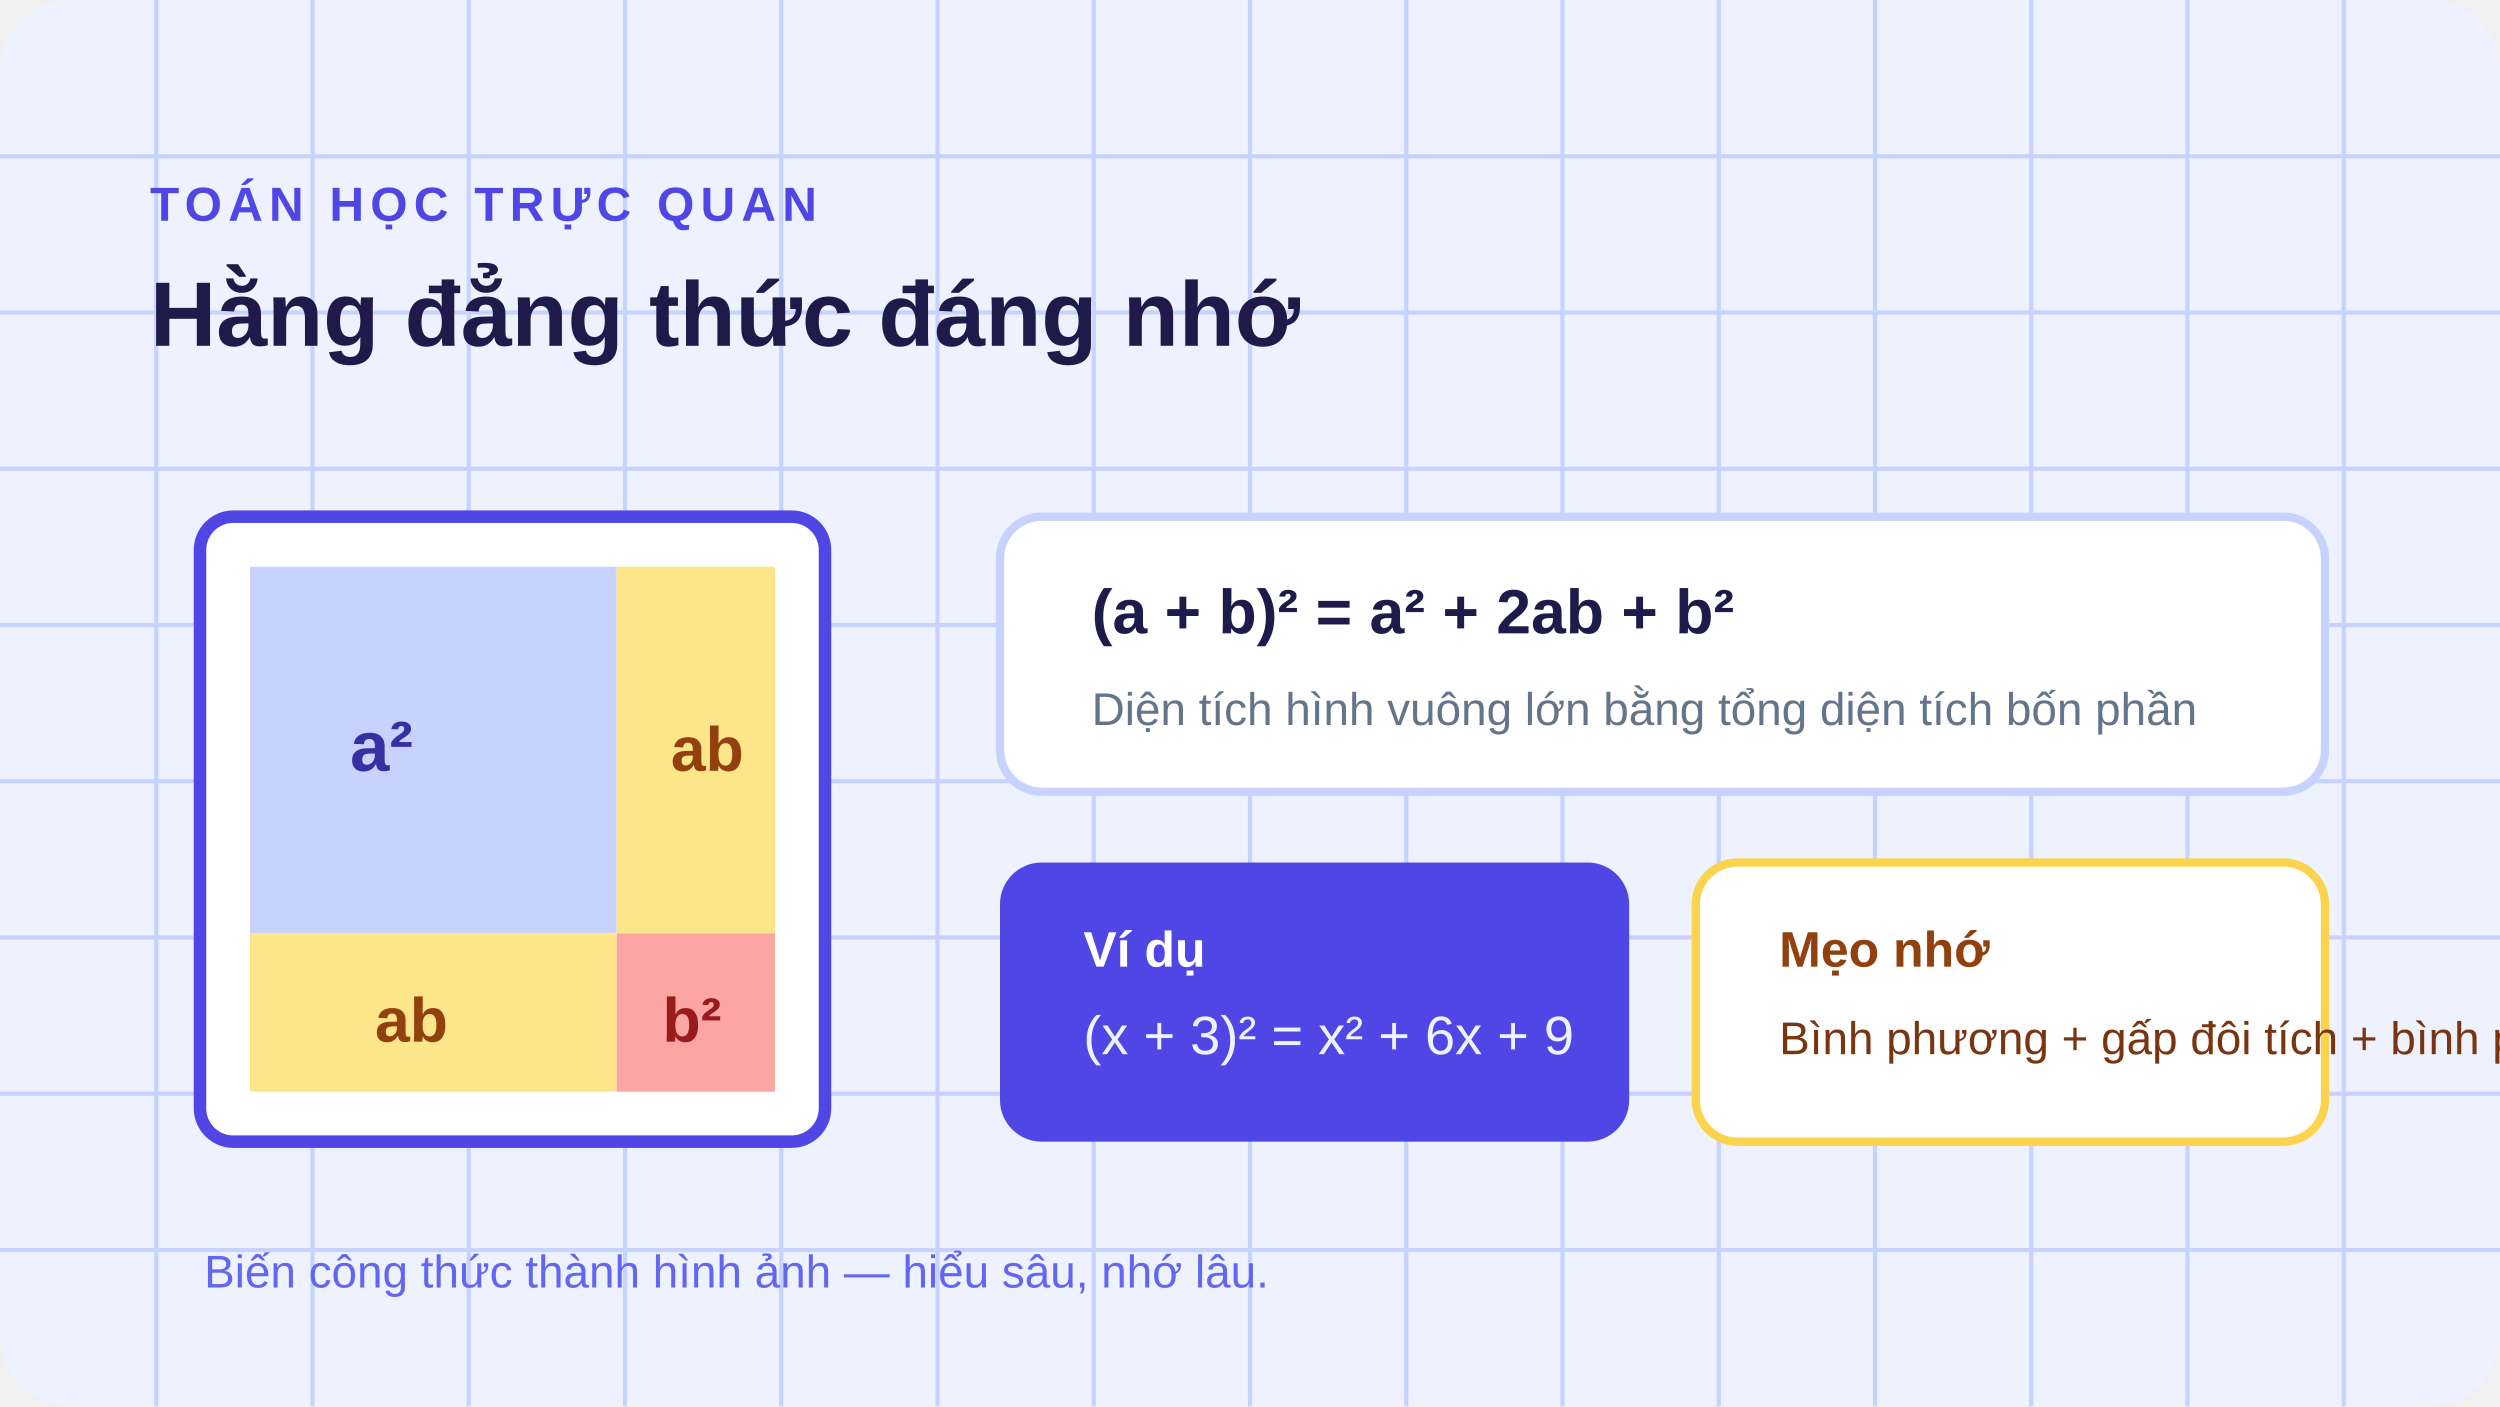
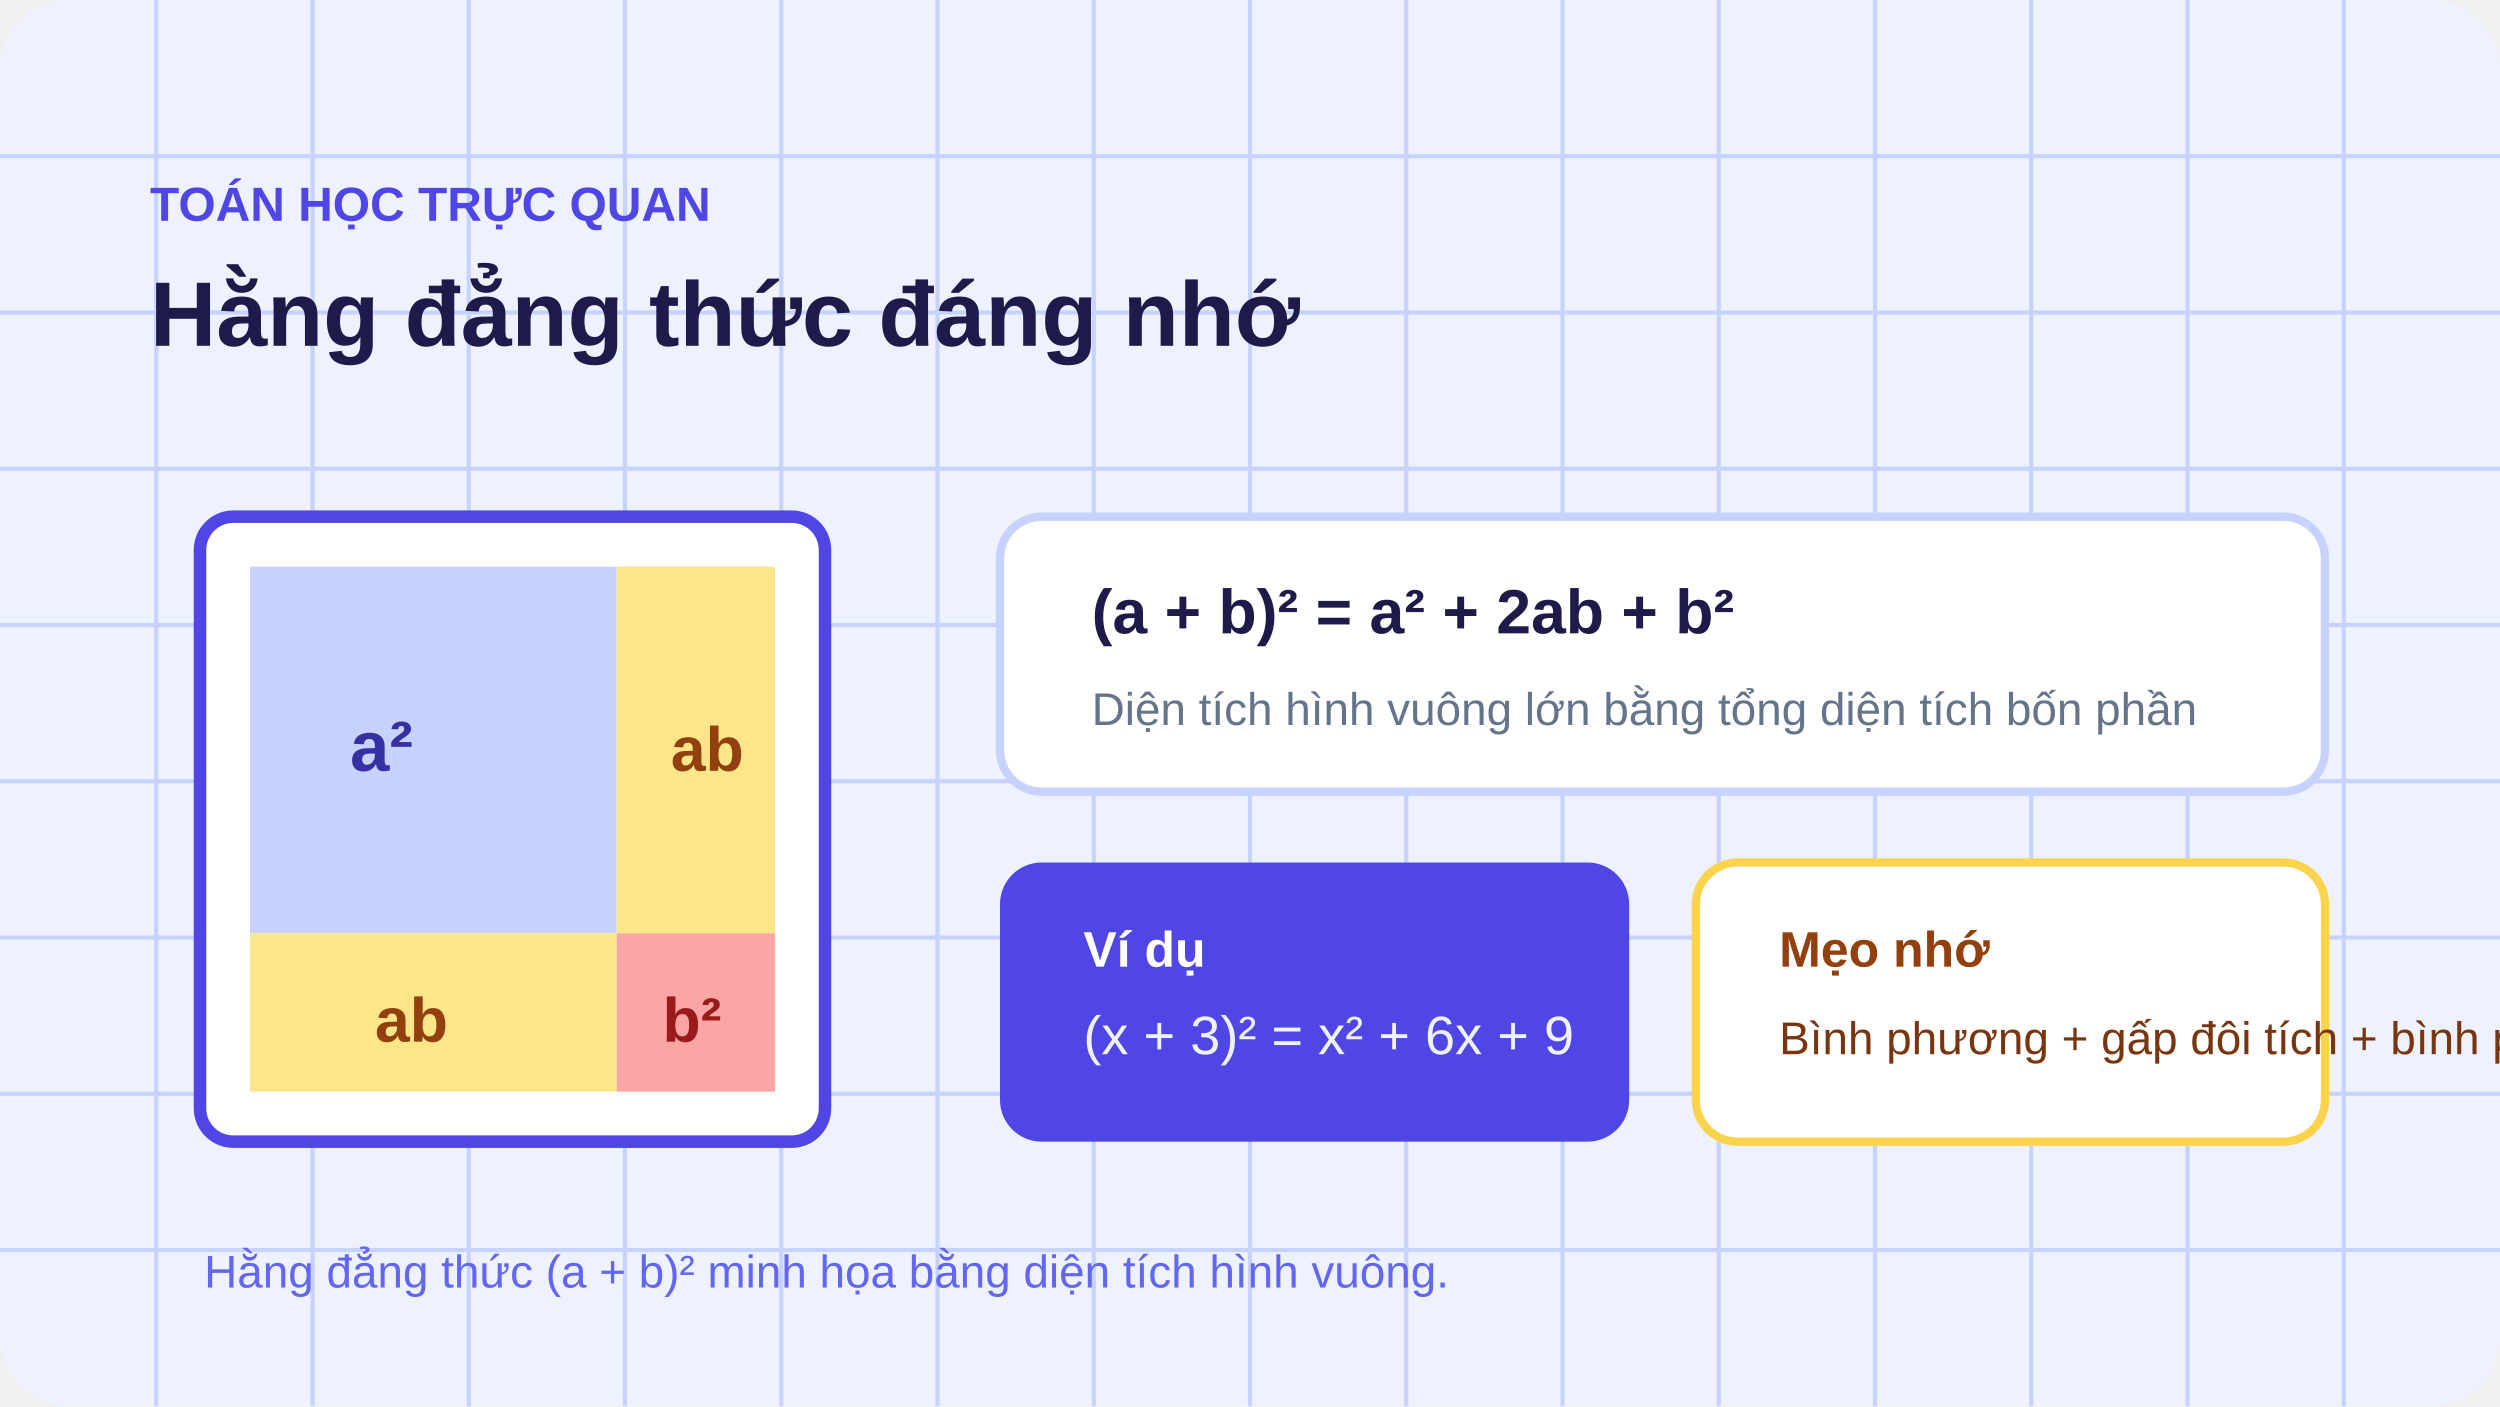
<svg xmlns="http://www.w3.org/2000/svg" viewBox="0 0 1200 675" role="img" aria-label="Minh họa hằng đẳng thức đáng nhớ bằng hình vuông">
  <rect width="1200" height="675" rx="34" fill="#eef2ff" />
  <g stroke="#c7d2fe" stroke-width="2">
    <path d="M0 75h1200M0 150h1200M0 225h1200M0 300h1200M0 375h1200M0 450h1200M0 525h1200M0 600h1200" />
    <path d="M75 0v675M150 0v675M225 0v675M300 0v675M375 0v675M450 0v675M525 0v675M600 0v675M675 0v675M750 0v675M825 0v675M900 0v675M975 0v675M1050 0v675M1125 0v675" />
  </g>
-   <text x="72" y="106" font-family="Arial, sans-serif" font-size="23" font-weight="700" fill="#4f46e5" letter-spacing="3">TOÁN HỌC TRỰC QUAN</text>
+   <text x="72" y="106" font-family="Arial, sans-serif" font-size="23" font-weight="700" fill="#4f46e5">TOÁN HỌC TRỰC QUAN</text>
  <text x="72" y="166" font-family="Arial, sans-serif" font-size="44" font-weight="700" fill="#1e1b4b">Hằng đẳng thức đáng nhớ</text>
  <rect x="96" y="248" width="300" height="300" rx="16" fill="#ffffff" stroke="#4f46e5" stroke-width="6" />
  <rect x="120" y="272" width="176" height="176" fill="#c7d2fe" />
  <rect x="296" y="272" width="76" height="176" fill="#fde68a" />
  <rect x="120" y="448" width="176" height="76" fill="#fde68a" />
  <rect x="296" y="448" width="76" height="76" fill="#fca5a5" />
  <text x="168" y="370" font-family="Arial, sans-serif" font-size="34" font-weight="700" fill="#3730a3">a²</text>
  <text x="322" y="370" font-family="Arial, sans-serif" font-size="30" font-weight="700" fill="#92400e">ab</text>
  <text x="180" y="500" font-family="Arial, sans-serif" font-size="30" font-weight="700" fill="#92400e">ab</text>
  <text x="318" y="500" font-family="Arial, sans-serif" font-size="30" font-weight="700" fill="#991b1b">b²</text>
  <rect x="480" y="248" width="636" height="132" rx="20" fill="#ffffff" stroke="#c7d2fe" stroke-width="4" />
  <text x="524" y="304" font-family="Arial, sans-serif" font-size="30" font-weight="700" fill="#1e1b4b">(a + b)² = a² + 2ab + b²</text>
  <text x="524" y="348" font-family="Arial, sans-serif" font-size="22" fill="#64748b">Diện tích hình vuông lớn bằng tổng diện tích bốn phần</text>
  <rect x="480" y="414" width="302" height="134" rx="20" fill="#4f46e5" />
  <text x="520" y="464" font-family="Arial, sans-serif" font-size="24" font-weight="700" fill="#ffffff">Ví dụ</text>
  <text x="520" y="506" font-family="Arial, sans-serif" font-size="26" fill="#eef2ff">(x + 3)² = x² + 6x + 9</text>
  <rect x="814" y="414" width="302" height="134" rx="20" fill="#ffffff" stroke="#fcd34d" stroke-width="4" />
  <text x="854" y="464" font-family="Arial, sans-serif" font-size="24" font-weight="700" fill="#92400e">Mẹo nhớ</text>
  <text x="854" y="506" font-family="Arial, sans-serif" font-size="22" fill="#78350f">Bình phương + gấp đôi tích + bình phương</text>
-   <text x="98" y="618" font-family="Arial, sans-serif" font-size="22" fill="#6366f1">Biến công thức thành hình ảnh — hiểu sâu, nhớ lâu.</text>
+   <text x="98" y="618" font-family="Arial, sans-serif" font-size="22" fill="#6366f1">Hằng đẳng thức (a + b)² minh họa bằng diện tích hình vuông.</text>
</svg>
